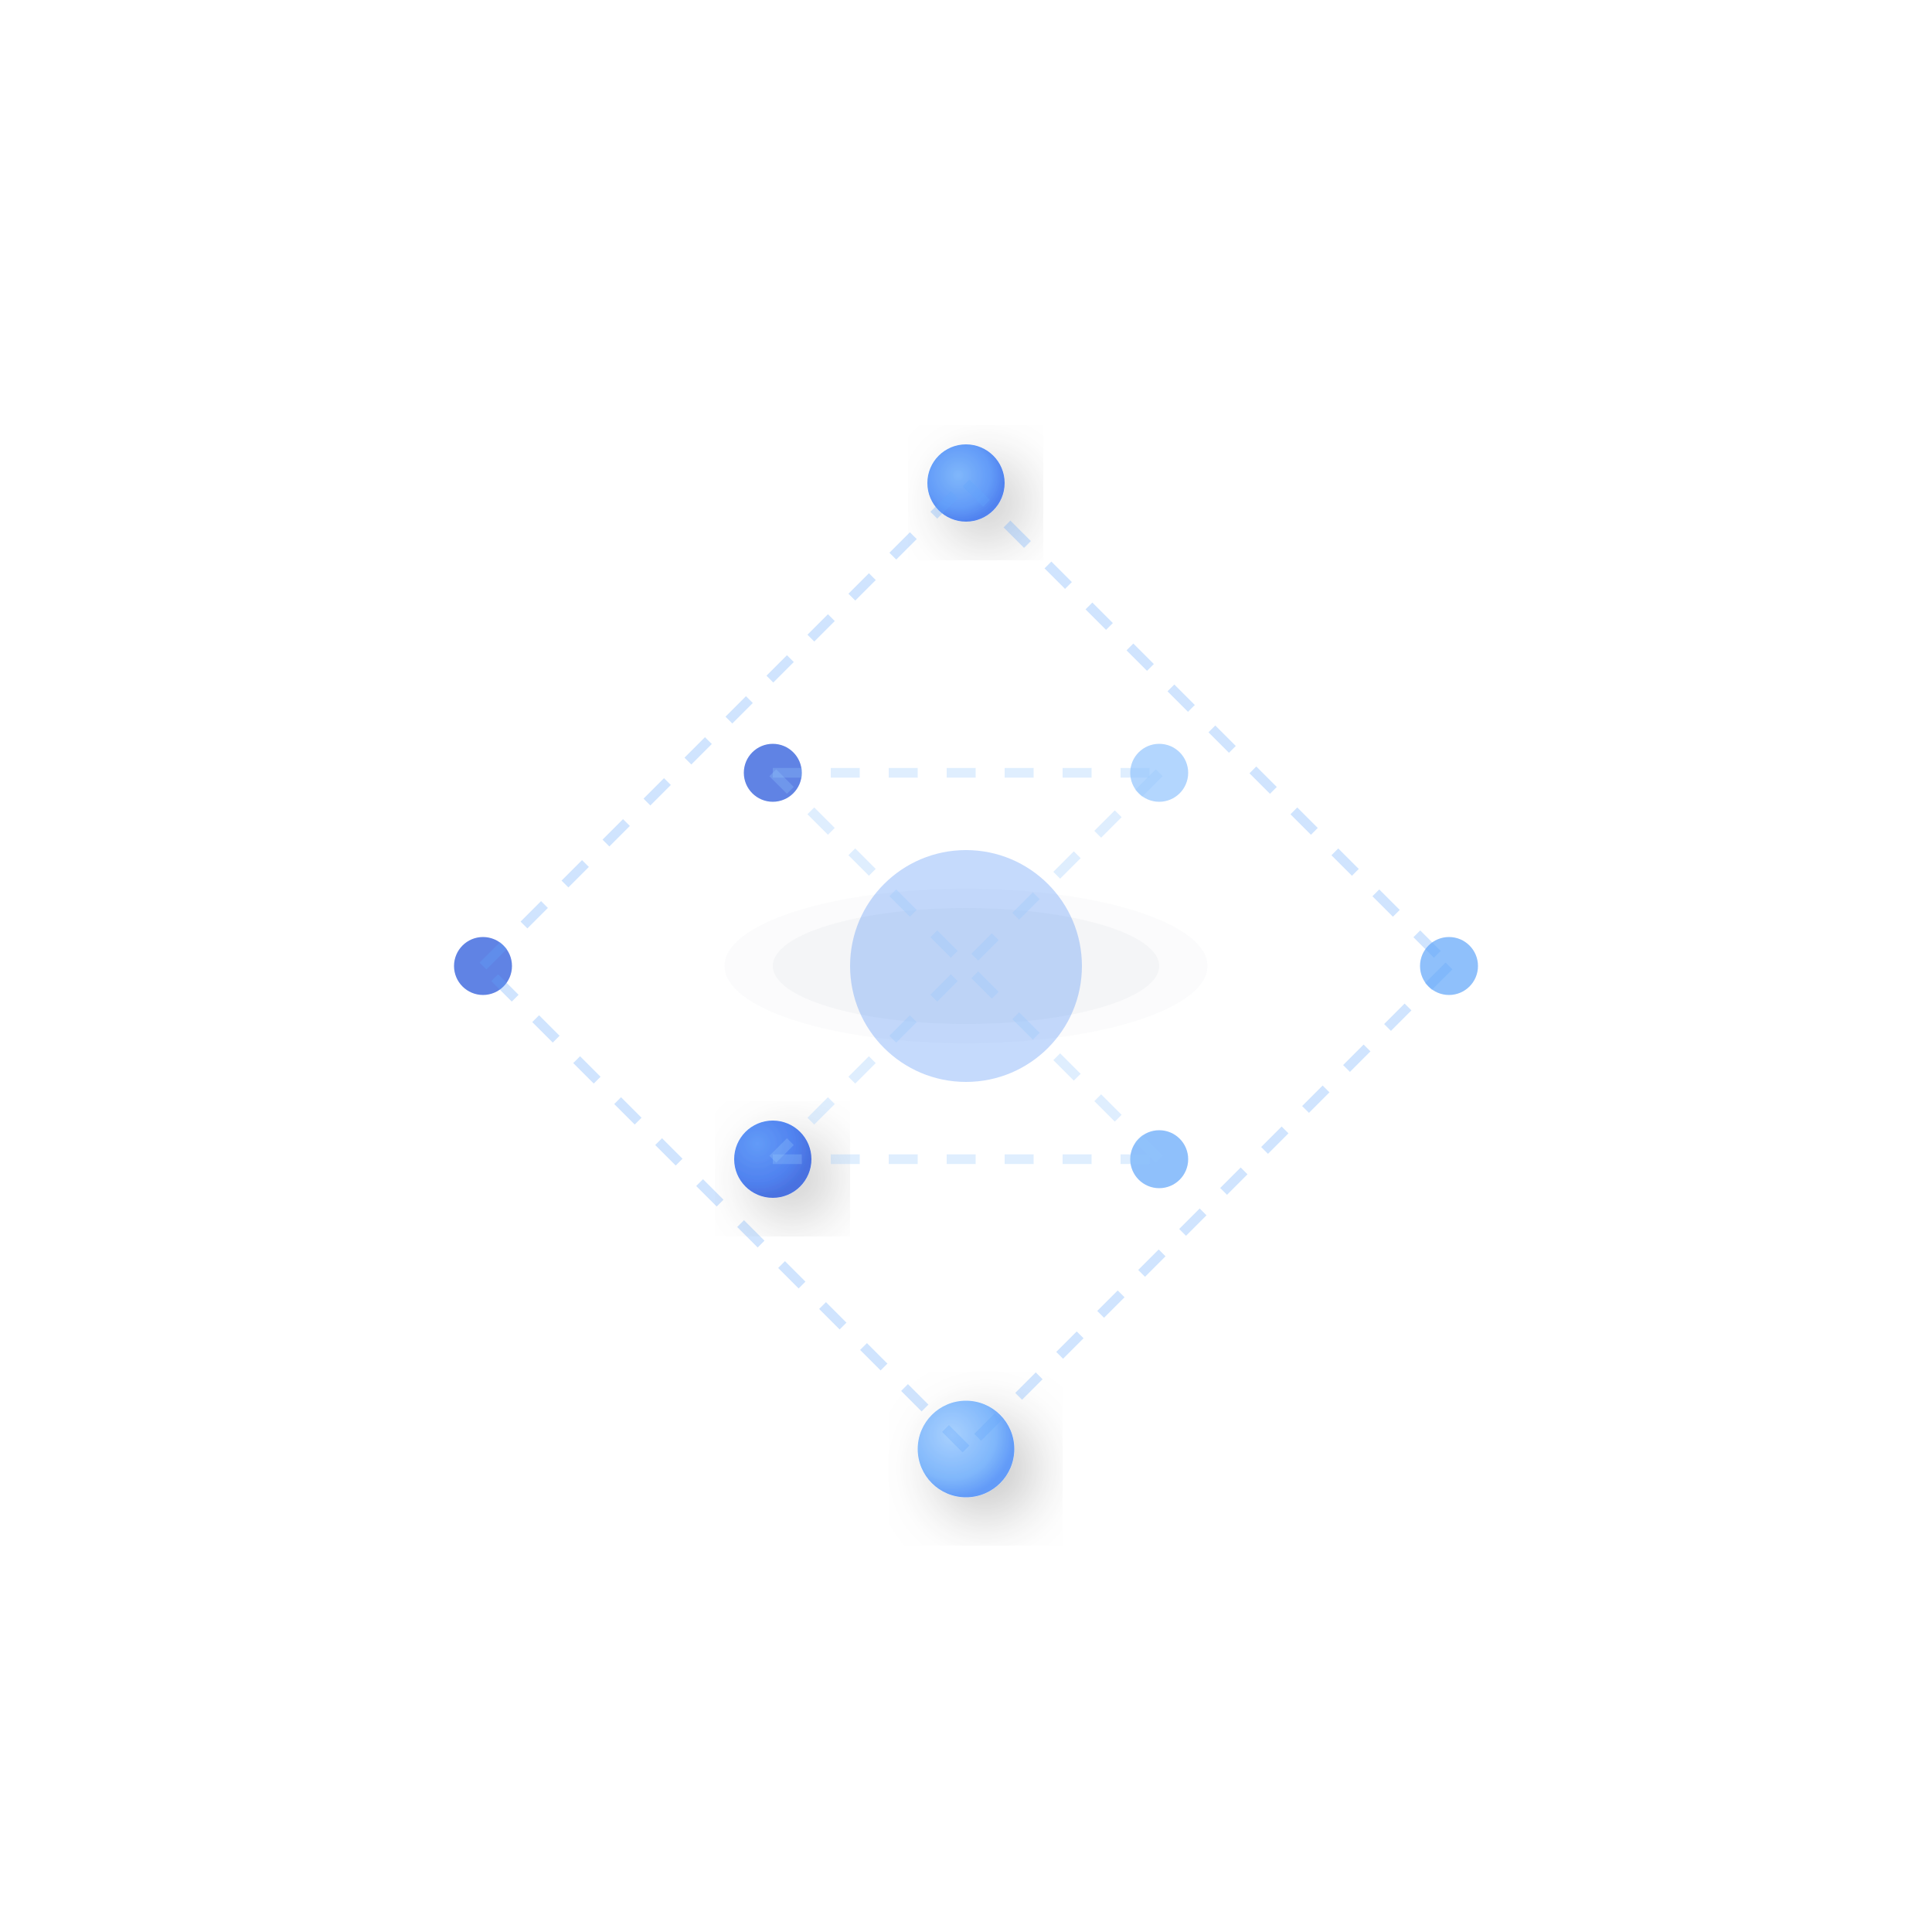
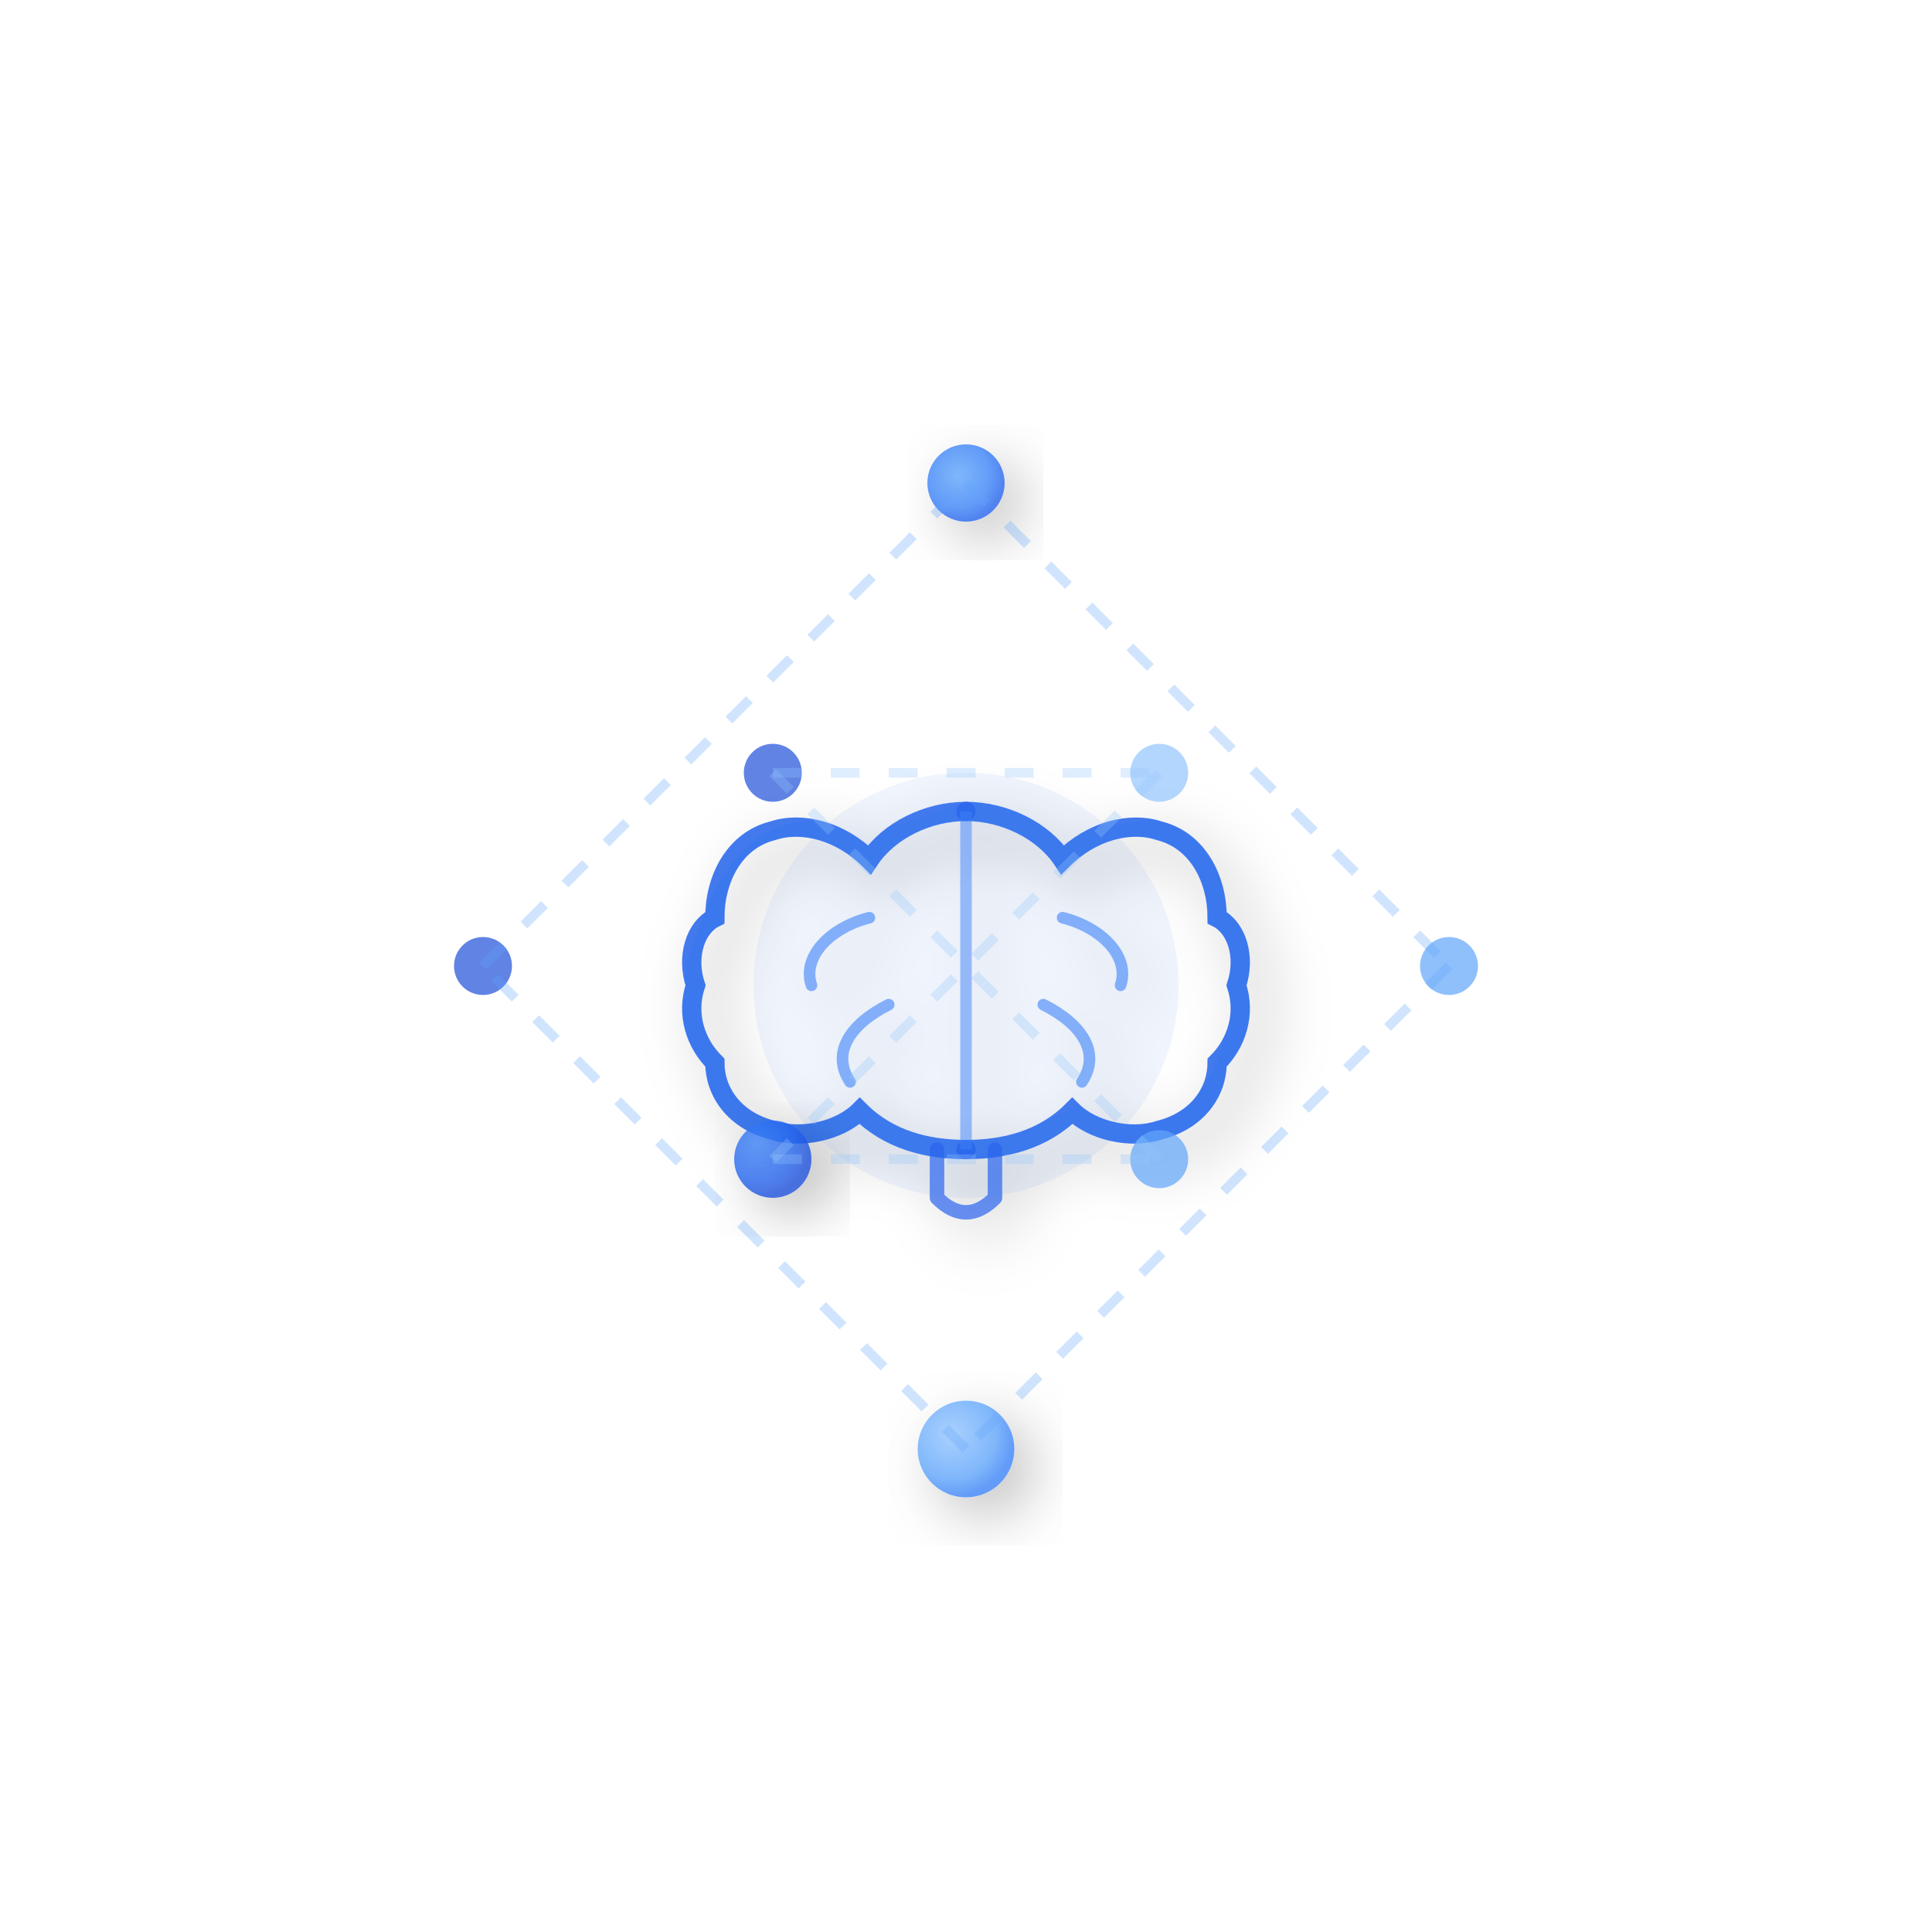
<svg xmlns="http://www.w3.org/2000/svg" width="200" height="200" viewBox="0 0 200 200">
  <defs>
    <radialGradient id="mlSphere1" cx="30%" cy="30%" r="70%">
      <stop offset="0%" style="stop-color:#3b82f6;stop-opacity:1" />
      <stop offset="70%" style="stop-color:#2563eb;stop-opacity:1" />
      <stop offset="100%" style="stop-color:#1d4ed8;stop-opacity:1" />
    </radialGradient>
    <radialGradient id="mlSphere2" cx="40%" cy="40%" r="60%">
      <stop offset="0%" style="stop-color:#60a5fa;stop-opacity:1" />
      <stop offset="70%" style="stop-color:#3b82f6;stop-opacity:1" />
      <stop offset="100%" style="stop-color:#2563eb;stop-opacity:1" />
    </radialGradient>
    <radialGradient id="mlSphere3" cx="35%" cy="35%" r="65%">
      <stop offset="0%" style="stop-color:#93c5fd;stop-opacity:1" />
      <stop offset="70%" style="stop-color:#60a5fa;stop-opacity:1" />
      <stop offset="100%" style="stop-color:#3b82f6;stop-opacity:1" />
    </radialGradient>
    <filter id="mlSphereShadow" x="-50%" y="-50%" width="200%" height="200%">
      <feDropShadow dx="2" dy="2" stdDeviation="3" flood-color="#000000" flood-opacity="0.3" />
    </filter>
  </defs>
-   <ellipse cx="100" cy="100" rx="25" ry="8" fill="#f8f9fa" opacity="0.6" class="mlBreathing" />
-   <ellipse cx="100" cy="100" rx="20" ry="6" fill="#e9ecef" opacity="0.4" class="mlBreathing" />
-   <circle cx="100" cy="100" r="12" fill="#3b82f6" opacity="0.3" class="mlPulseCenter" />
+   <g class="mlCenterPulse" filter="url(#mlSphereShadow)">
+     <path d="M100 84 C96 84 92 86 90 89 C87 86 83 85 80 86 C76 87 74 91 74 95 C72 96 71 99 72 102 C71 105 72 108 74 110 C74 113 76 116 80 117 C83 118 87 117 89 115 C92 118 96 119 100 119" fill="none" stroke="#2563eb" stroke-width="2" stroke-linecap="round" opacity="0.85" />
+     <path d="M100 84 C104 84 108 86 110 89 C113 86 117 85 120 86 C124 87 126 91 126 95 C128 96 129 99 128 102 C129 105 128 108 126 110 C126 113 124 116 120 117 C117 118 113 117 111 115 C108 118 104 119 100 119" fill="none" stroke="#2563eb" stroke-width="2" stroke-linecap="round" opacity="0.85" />
+     <line x1="100" y1="84" x2="100" y2="119" stroke="#3b82f6" stroke-width="1.2" opacity="0.5" />
+     <path d="M90 95 C86 96 83 99 84 102" fill="none" stroke="#3b82f6" stroke-width="1.2" stroke-linecap="round" opacity="0.6" />
+     <path d="M92 104 C88 106 86 109 88 112" fill="none" stroke="#3b82f6" stroke-width="1.2" stroke-linecap="round" opacity="0.6" />
+     <path d="M110 95 C114 96 117 99 116 102" fill="none" stroke="#3b82f6" stroke-width="1.2" stroke-linecap="round" opacity="0.6" />
+     <path d="M108 104 C112 106 114 109 112 112" fill="none" stroke="#3b82f6" stroke-width="1.2" stroke-linecap="round" opacity="0.6" />
+     <path d="M97 119 L97 124 M103 119 L103 124 M97 124 Q100 127 103 124" fill="none" stroke="#2563eb" stroke-width="1.5" stroke-linecap="round" opacity="0.7" />
+   </g>
+   <circle cx="100" cy="102" r="22" fill="#3b82f6" opacity="0.08" class="mlPulseCenter" />
  <g class="mlOrbit1">
    <circle cx="100" cy="50" r="4" fill="url(#mlSphere2)" filter="url(#mlSphereShadow)" opacity="0.8" class="mlPathFollow1" />
    <circle cx="150" cy="100" r="3" fill="#60a5fa" opacity="0.7" class="mlPathFollow2" />
    <circle cx="100" cy="150" r="5" fill="url(#mlSphere3)" filter="url(#mlSphereShadow)" opacity="0.8" class="mlPathFollow3" />
    <circle cx="50" cy="100" r="3" fill="#1d4ed8" opacity="0.7" class="mlPathFollow4" />
    <line x1="100" y1="50" x2="150" y2="100" stroke="#60a5fa" stroke-width="1" stroke-dasharray="3,3" opacity="0.3" />
    <line x1="150" y1="100" x2="100" y2="150" stroke="#60a5fa" stroke-width="1" stroke-dasharray="3,3" opacity="0.3" />
    <line x1="100" y1="150" x2="50" y2="100" stroke="#60a5fa" stroke-width="1" stroke-dasharray="3,3" opacity="0.3" />
    <line x1="50" y1="100" x2="100" y2="50" stroke="#60a5fa" stroke-width="1" stroke-dasharray="3,3" opacity="0.3" />
  </g>
  <g class="mlOrbit2">
    <circle cx="120" cy="80" r="3" fill="#93c5fd" opacity="0.7" class="mlPathFollow5" />
    <circle cx="80" cy="120" r="4" fill="url(#mlSphere1)" filter="url(#mlSphereShadow)" opacity="0.8" class="mlPathFollow6" />
    <circle cx="120" cy="120" r="3" fill="#60a5fa" opacity="0.7" class="mlPathFollow7" />
    <circle cx="80" cy="80" r="3" fill="#1d4ed8" opacity="0.7" class="mlPathFollow8" />
    <line x1="120" y1="80" x2="80" y2="120" stroke="#93c5fd" stroke-width="1" stroke-dasharray="3,3" opacity="0.3" />
    <line x1="80" y1="120" x2="120" y2="120" stroke="#93c5fd" stroke-width="1" stroke-dasharray="3,3" opacity="0.3" />
    <line x1="120" y1="120" x2="80" y2="80" stroke="#93c5fd" stroke-width="1" stroke-dasharray="3,3" opacity="0.3" />
    <line x1="80" y1="80" x2="120" y2="80" stroke="#93c5fd" stroke-width="1" stroke-dasharray="3,3" opacity="0.3" />
  </g>
  <style>
-     .mlBreathing {
-       animation: mlBreathing 12s ease-in-out infinite;
+     .mlCenterPulse {
+       transform-origin: 100px 102px;
+       animation: mlCenterPulse 8s ease-in-out infinite;
    }
    .mlPulseCenter {
      animation: mlPulseCenter 18s ease-in-out infinite;
    }
    
    /* Path following animations for orbit 1 (diamond shape) */
    .mlPathFollow1 {
      animation: mlPath1 60s linear infinite;
      animation-delay: -30s;
    }
    .mlPathFollow2 {
      animation: mlPath1 60s linear infinite;
      animation-delay: -15s;
    }
    .mlPathFollow3 {
      animation: mlPath1 60s linear infinite;
      animation-delay: -45s;
    }
    .mlPathFollow4 {
      animation: mlPath1 60s linear infinite;
      animation-delay: -0s;
    }
    
    /* Path following animations for orbit 2 (square shape) */
    .mlPathFollow5 {
      animation: mlPath2 72s linear infinite;
      animation-delay: -36s;
    }
    .mlPathFollow6 {
      animation: mlPath2 72s linear infinite;
      animation-delay: -18s;
    }
    .mlPathFollow7 {
      animation: mlPath2 72s linear infinite;
      animation-delay: -54s;
    }
    .mlPathFollow8 {
      animation: mlPath2 72s linear infinite;
      animation-delay: -0s;
    }
    
    /* Path 1: Diamond shape - 100,50 -&gt; 150,100 -&gt; 100,150 -&gt; 50,100 -&gt; 100,50 */
    @keyframes mlPath1 {
      0%, 100% { transform: translate(0px, 0px); }
      25% { transform: translate(50px, 50px); }
      50% { transform: translate(0px, 100px); }
      75% { transform: translate(-50px, 50px); }
    }
    
    /* Path 2: Square shape - 120,80 -&gt; 80,120 -&gt; 120,120 -&gt; 80,80 -&gt; 120,80 */
    @keyframes mlPath2 {
      0%, 100% { transform: translate(0px, 0px); }
      25% { transform: translate(-40px, 40px); }
      50% { transform: translate(0px, 40px); }
      75% { transform: translate(-40px, 0px); }
    }
    
-     @keyframes mlBreathing {
-       0%, 100% { opacity: 0.4; }
-       50% { opacity: 0.8; }
+     @keyframes mlCenterPulse {
+       0%, 100% { transform: scale(1); opacity: 0.9; }
+       50% { transform: scale(1.06); opacity: 1; }
    }
    
    @keyframes mlPulseCenter {
      0%, 100% { 
        opacity: 0.2;
        transform: scale(0.8);
      }
      50% { 
        opacity: 0.4;
        transform: scale(1.2);
      }
    }
  </style>
</svg>
